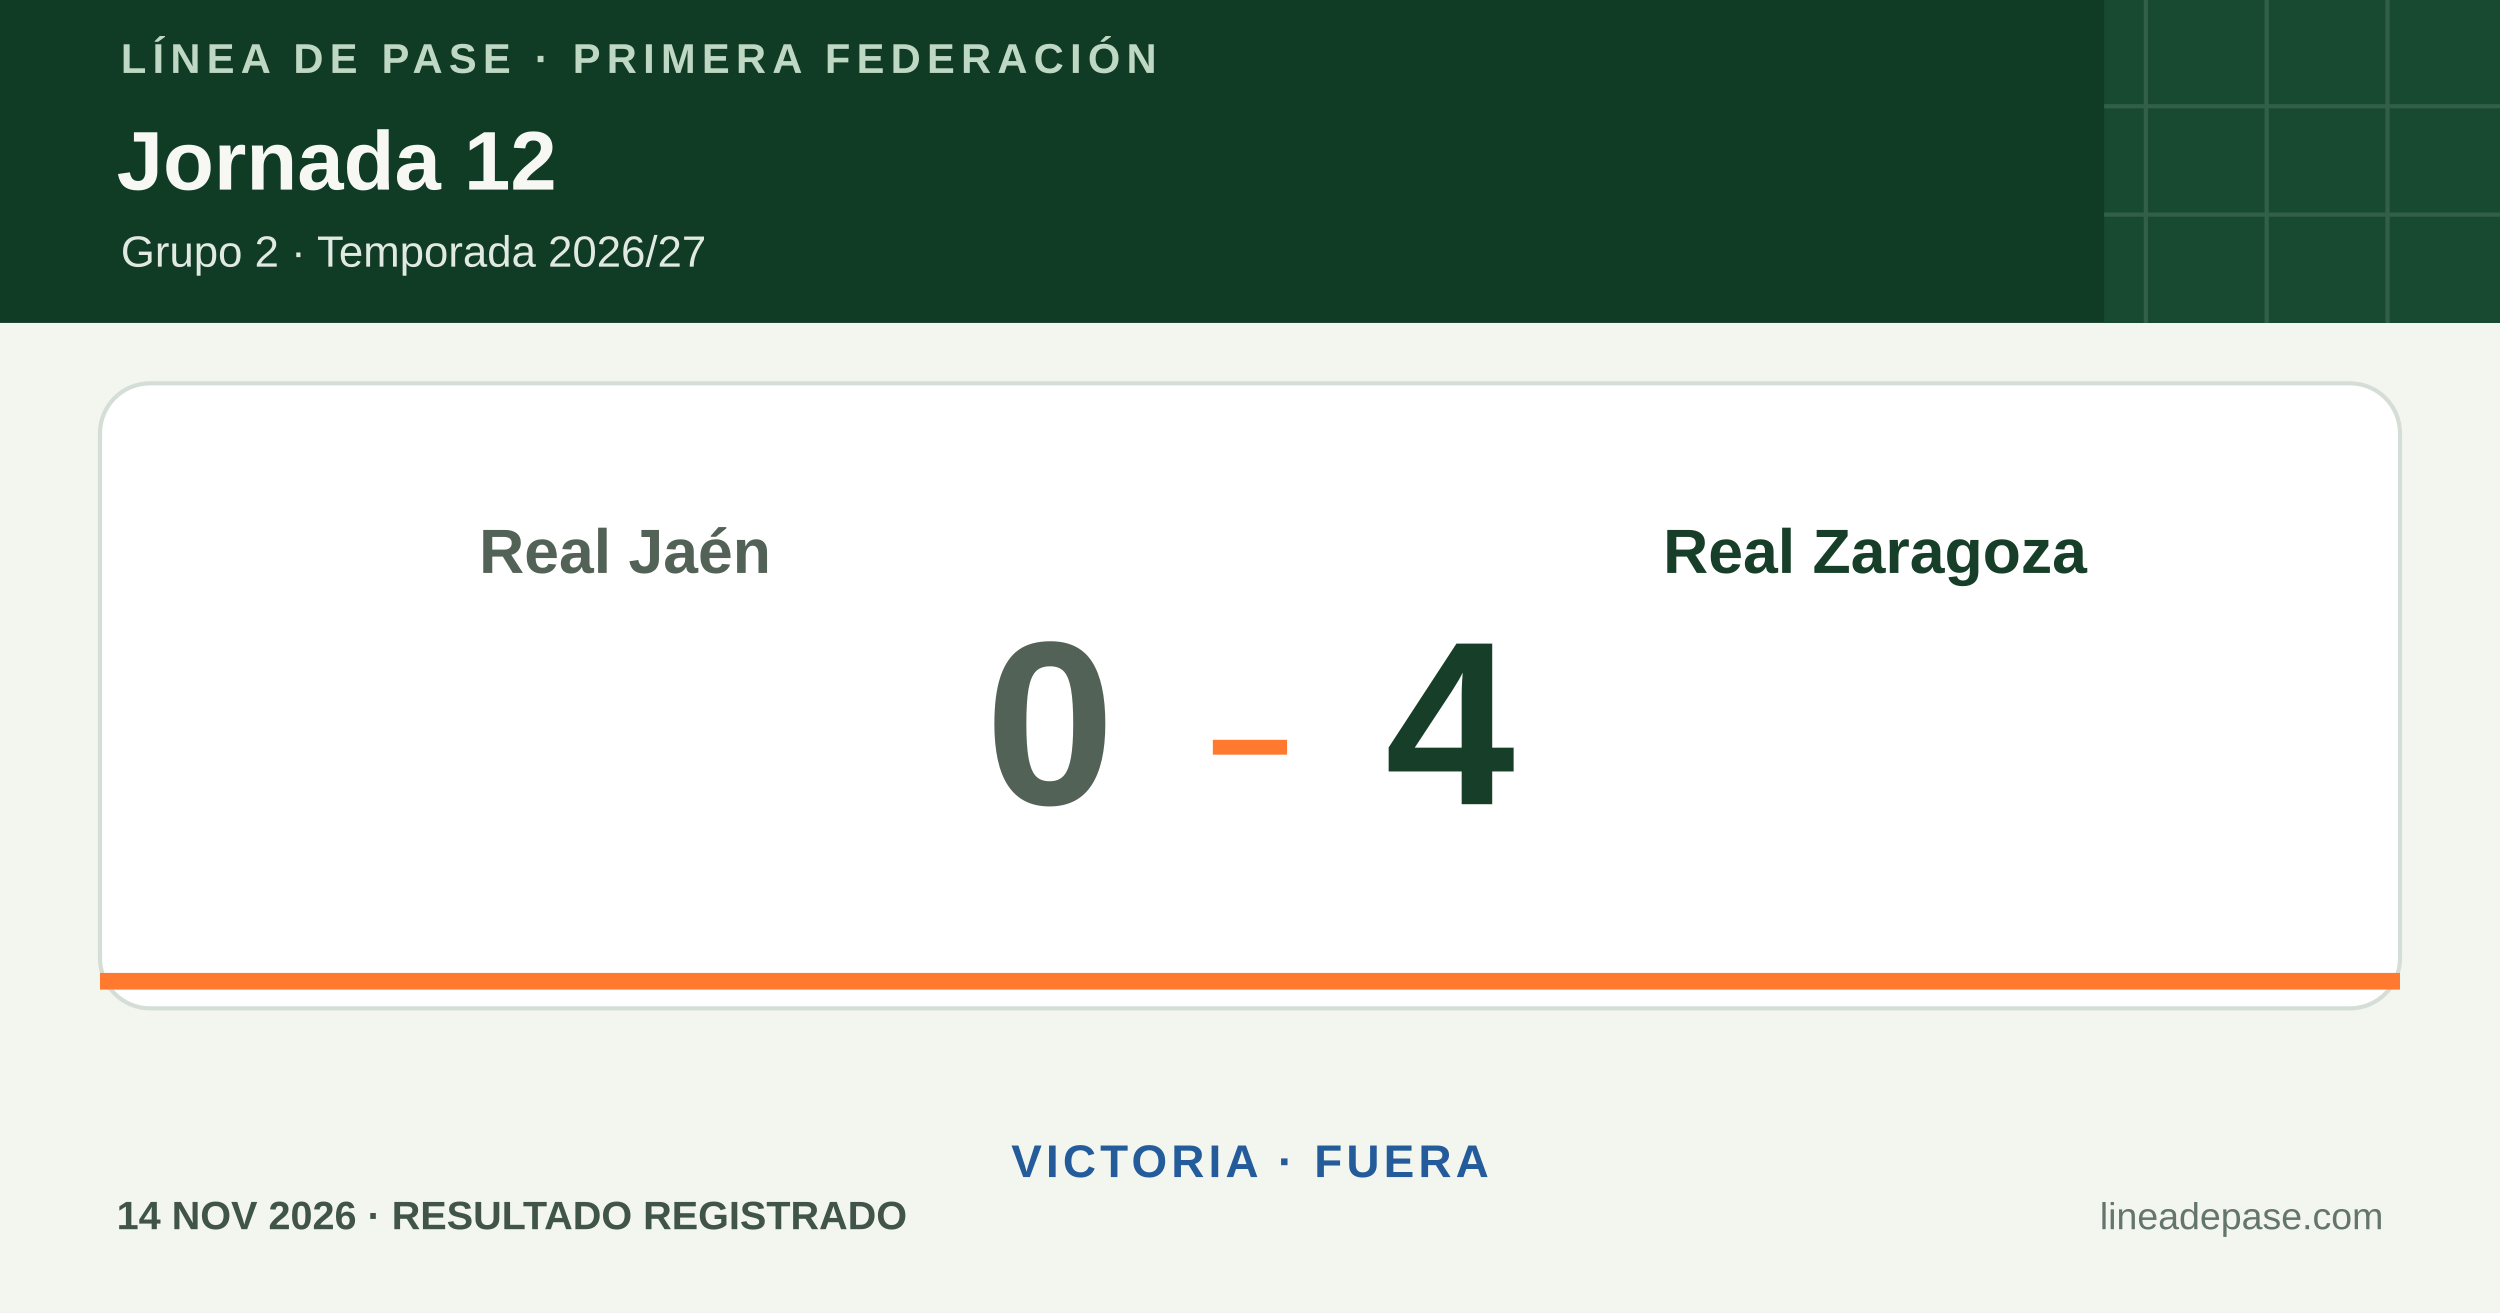
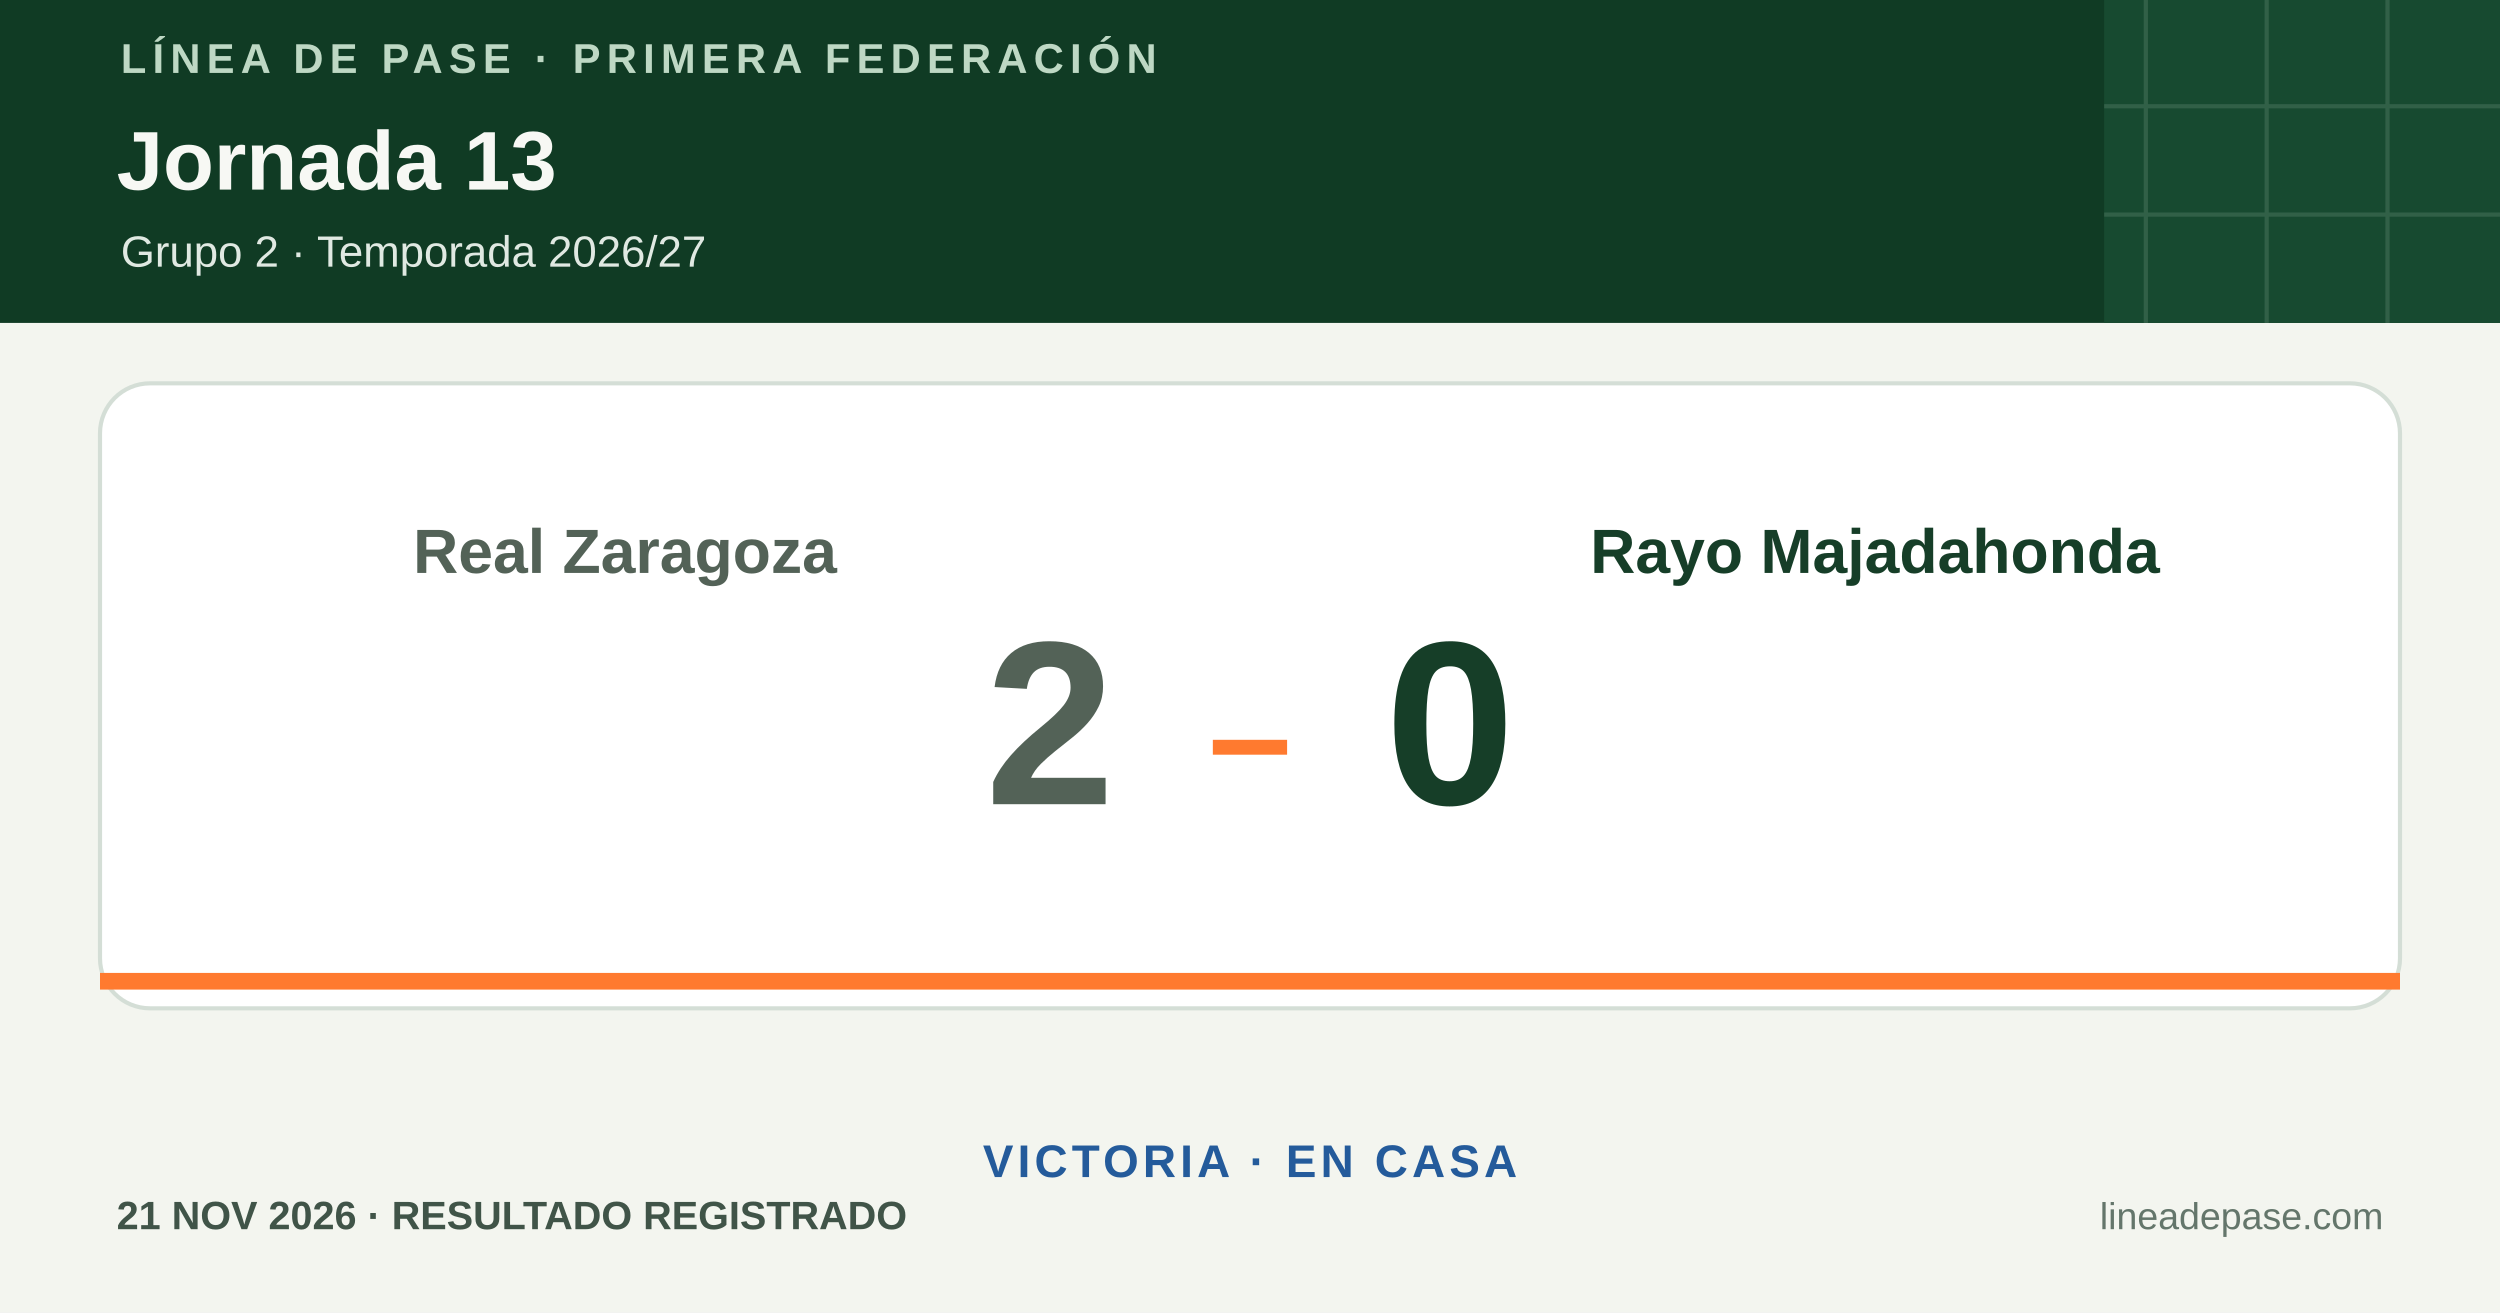
<svg xmlns="http://www.w3.org/2000/svg" viewBox="0 0 1200 630" role="img" aria-labelledby="titulo descripcion">
  <rect width="1200" height="630" fill="#f3f5ef" />
  <path d="M0 0h1200v155H0z" fill="#103b24" />
  <path d="M1010 0h190v155H1010z" fill="#174a30" />
  <g fill="none" stroke="#bed8c4" stroke-opacity=".16" stroke-width="2">
    <path d="M1030 0v155M1088 0v155M1146 0v155M1010 51h190M1010 103h190" />
  </g>
  <text x="58" y="35" fill="#bed8c4" font-family="Arial,sans-serif" font-size="20" font-weight="700" letter-spacing="3">LÍNEA DE PASE · PRIMERA FEDERACIÓN</text>
-   <text x="56" y="91" fill="#f7f8f4" font-family="Arial,sans-serif" font-size="40" font-weight="800">Jornada 12</text>
+   <text x="56" y="91" fill="#f7f8f4" font-family="Arial,sans-serif" font-size="40" font-weight="800">Jornada 13</text>
  <text x="58" y="128" fill="#e0e9e2" font-family="Arial,sans-serif" font-size="21">Grupo 2 · Temporada 2026/27</text>
  <rect x="48" y="184" width="1104" height="300" rx="24" fill="#fff" stroke="#d4ded6" stroke-width="2" />
  <path d="M48 471h1104" stroke="#ff7a2f" stroke-width="8" />
-   <text x="300.0" y="275" text-anchor="middle" fill="#536257" font-family="Arial,sans-serif" font-size="30" font-weight="700">Real Jaén</text>
-   <text x="900.0" y="275" text-anchor="middle" fill="#163e28" font-family="Arial,sans-serif" font-size="30" font-weight="700">Real Zaragoza</text>
-   <text x="504.0" y="386" text-anchor="middle" fill="#536257" font-family="Arial,sans-serif" font-size="112" font-weight="800">0</text>
+   <text x="300.0" y="275" text-anchor="middle" fill="#536257" font-family="Arial,sans-serif" font-size="30" font-weight="700">Real Zaragoza</text>
+   <text x="900.0" y="275" text-anchor="middle" fill="#163e28" font-family="Arial,sans-serif" font-size="30" font-weight="700">Rayo Majadahonda</text>
+   <text x="504.0" y="386" text-anchor="middle" fill="#536257" font-family="Arial,sans-serif" font-size="112" font-weight="800">2</text>
  <text x="600.0" y="378" text-anchor="middle" fill="#ff7a2f" font-family="Arial,sans-serif" font-size="72" font-weight="700">–</text>
-   <text x="696.0" y="386" text-anchor="middle" fill="#163e28" font-family="Arial,sans-serif" font-size="112" font-weight="800">4</text>
+   <text x="696.0" y="386" text-anchor="middle" fill="#163e28" font-family="Arial,sans-serif" font-size="112" font-weight="800">0</text>
  <path d="300.0 434h600.0" stroke="#d4ded6" stroke-width="2" />
-   <text x="600" y="565" text-anchor="middle" fill="#245b9b" font-family="Arial,sans-serif" font-size="22" font-weight="700" letter-spacing="2">VICTORIA · FUERA</text>
-   <text x="56" y="590" fill="#405448" font-family="Arial,sans-serif" font-size="19" font-weight="700">14 NOV 2026 · RESULTADO REGISTRADO</text>
+   <text x="600" y="565" text-anchor="middle" fill="#245b9b" font-family="Arial,sans-serif" font-size="22" font-weight="700" letter-spacing="2">VICTORIA · EN CASA</text>
+   <text x="56" y="590" fill="#405448" font-family="Arial,sans-serif" font-size="19" font-weight="700">21 NOV 2026 · RESULTADO REGISTRADO</text>
  <text x="1144" y="590" text-anchor="end" fill="#64766b" font-family="Arial,sans-serif" font-size="18">lineadepase.com</text>
</svg>
